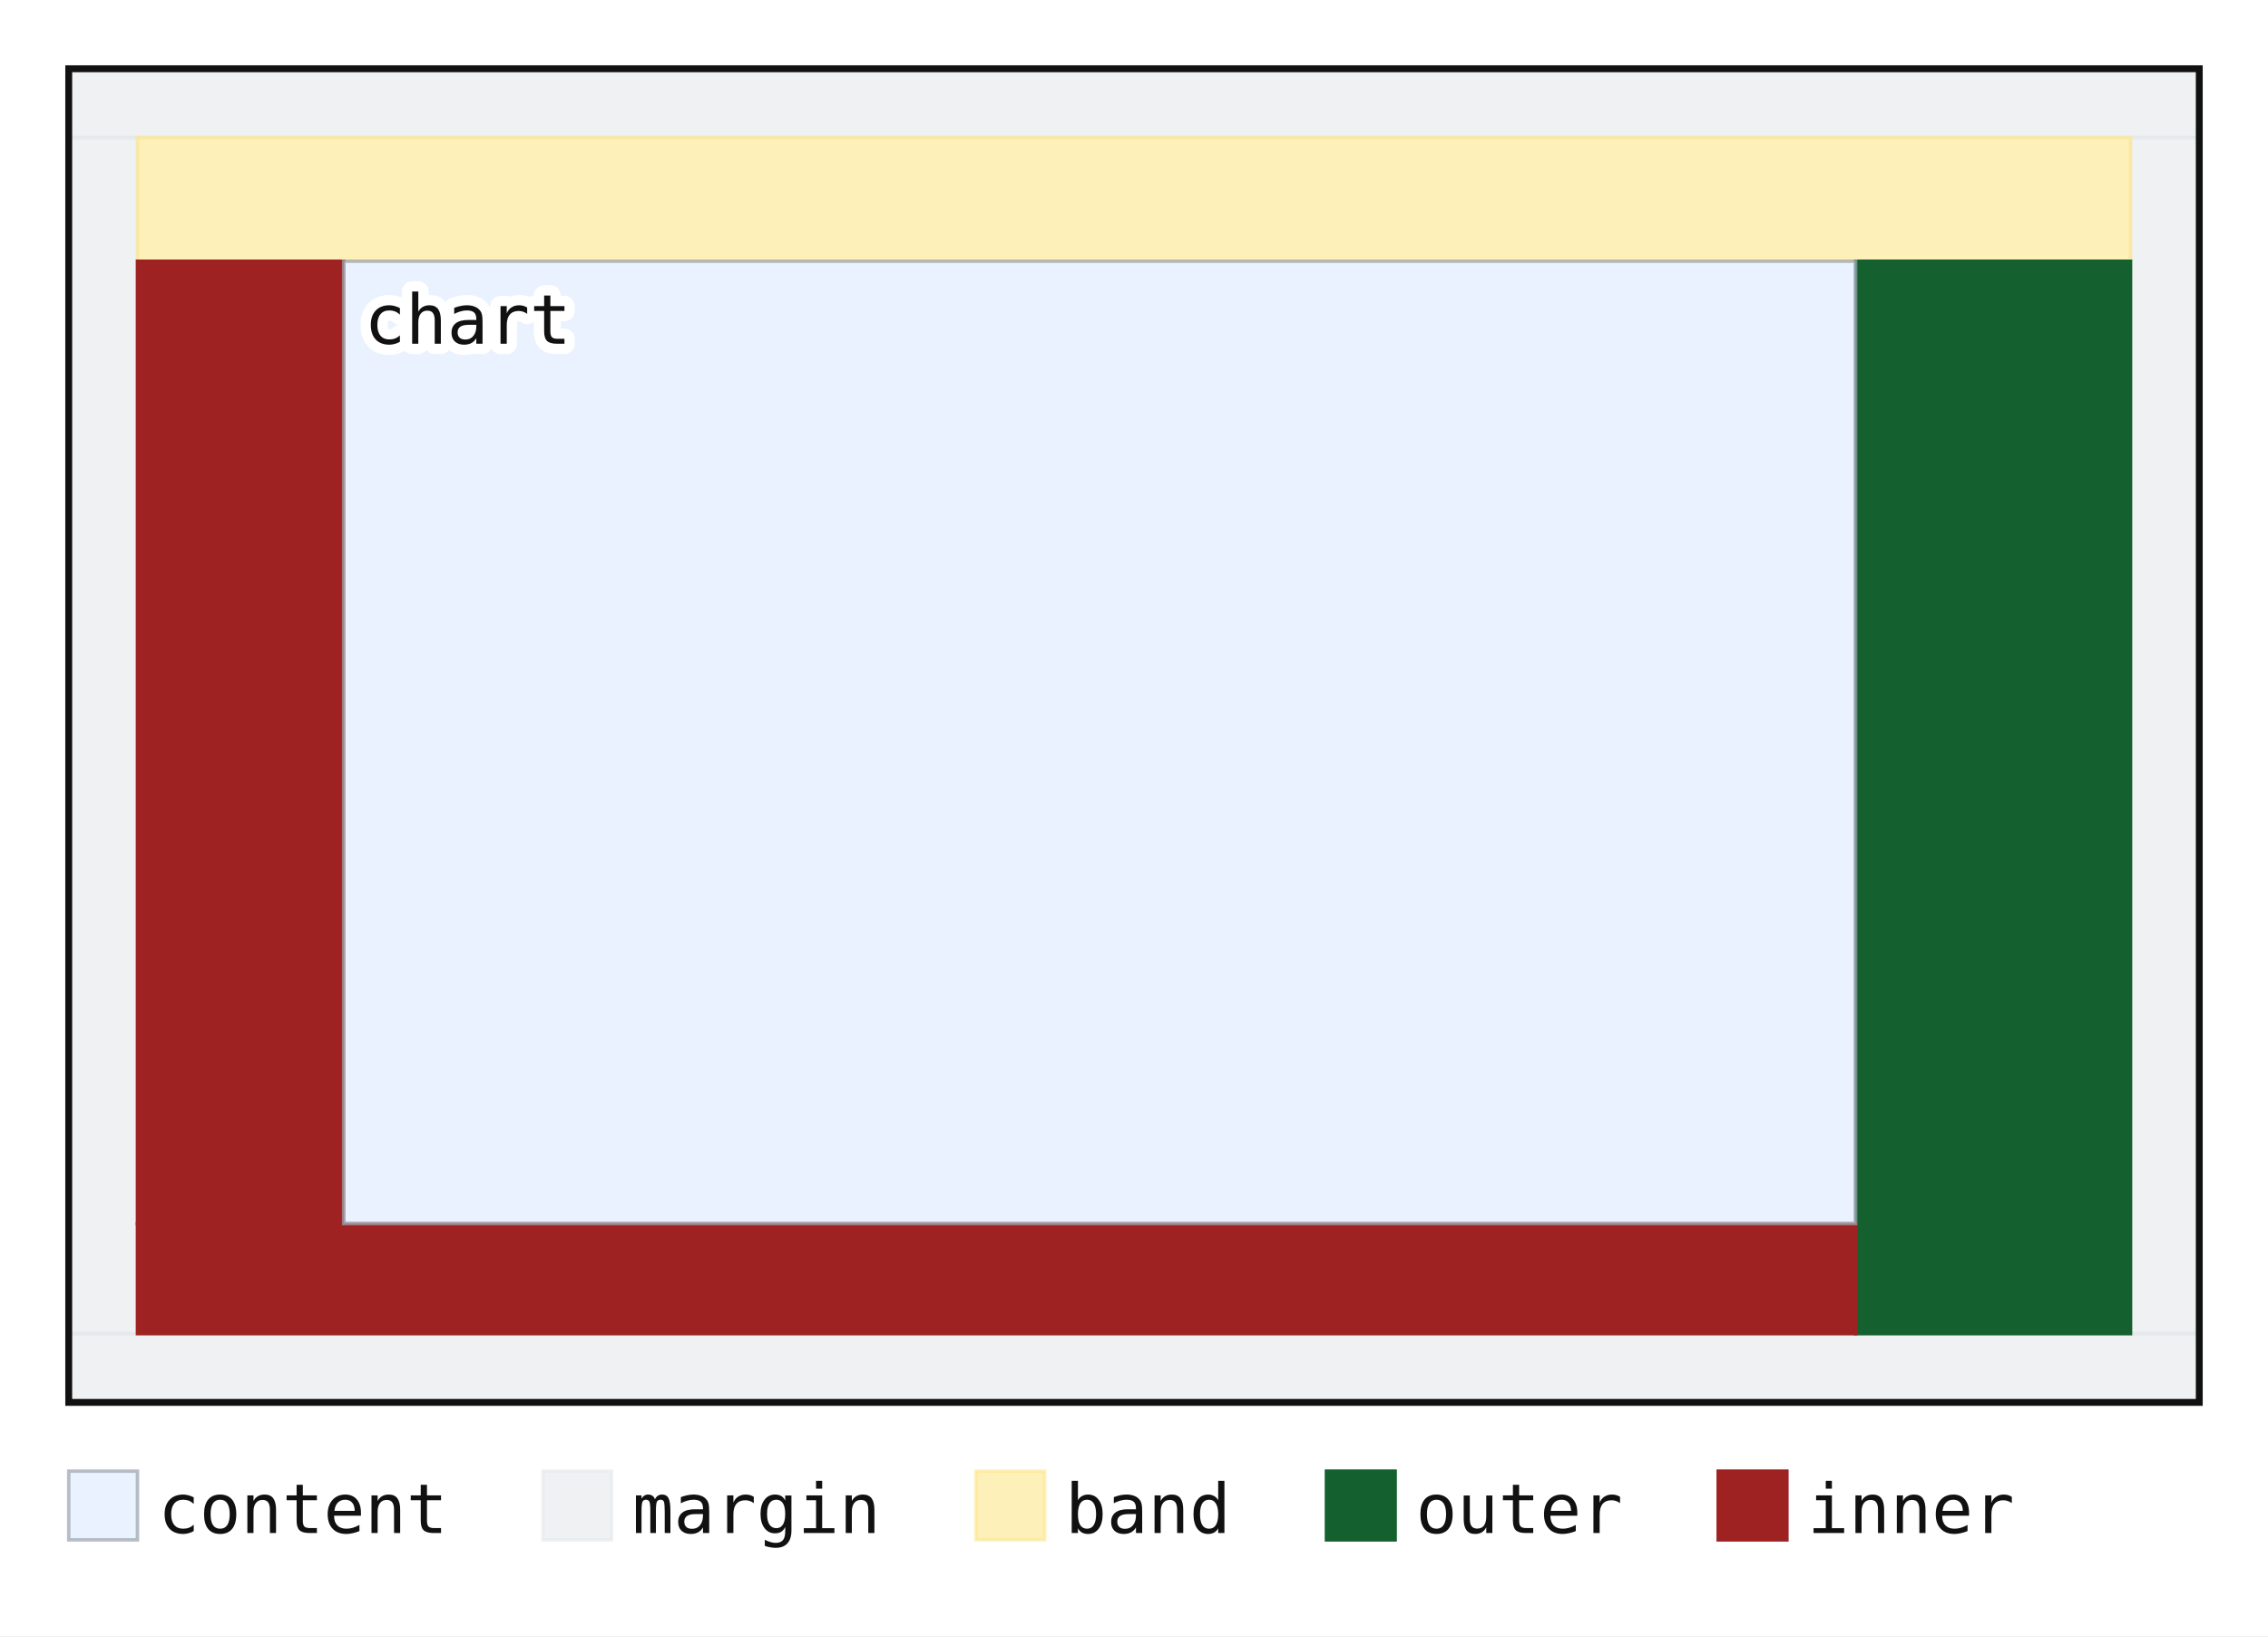
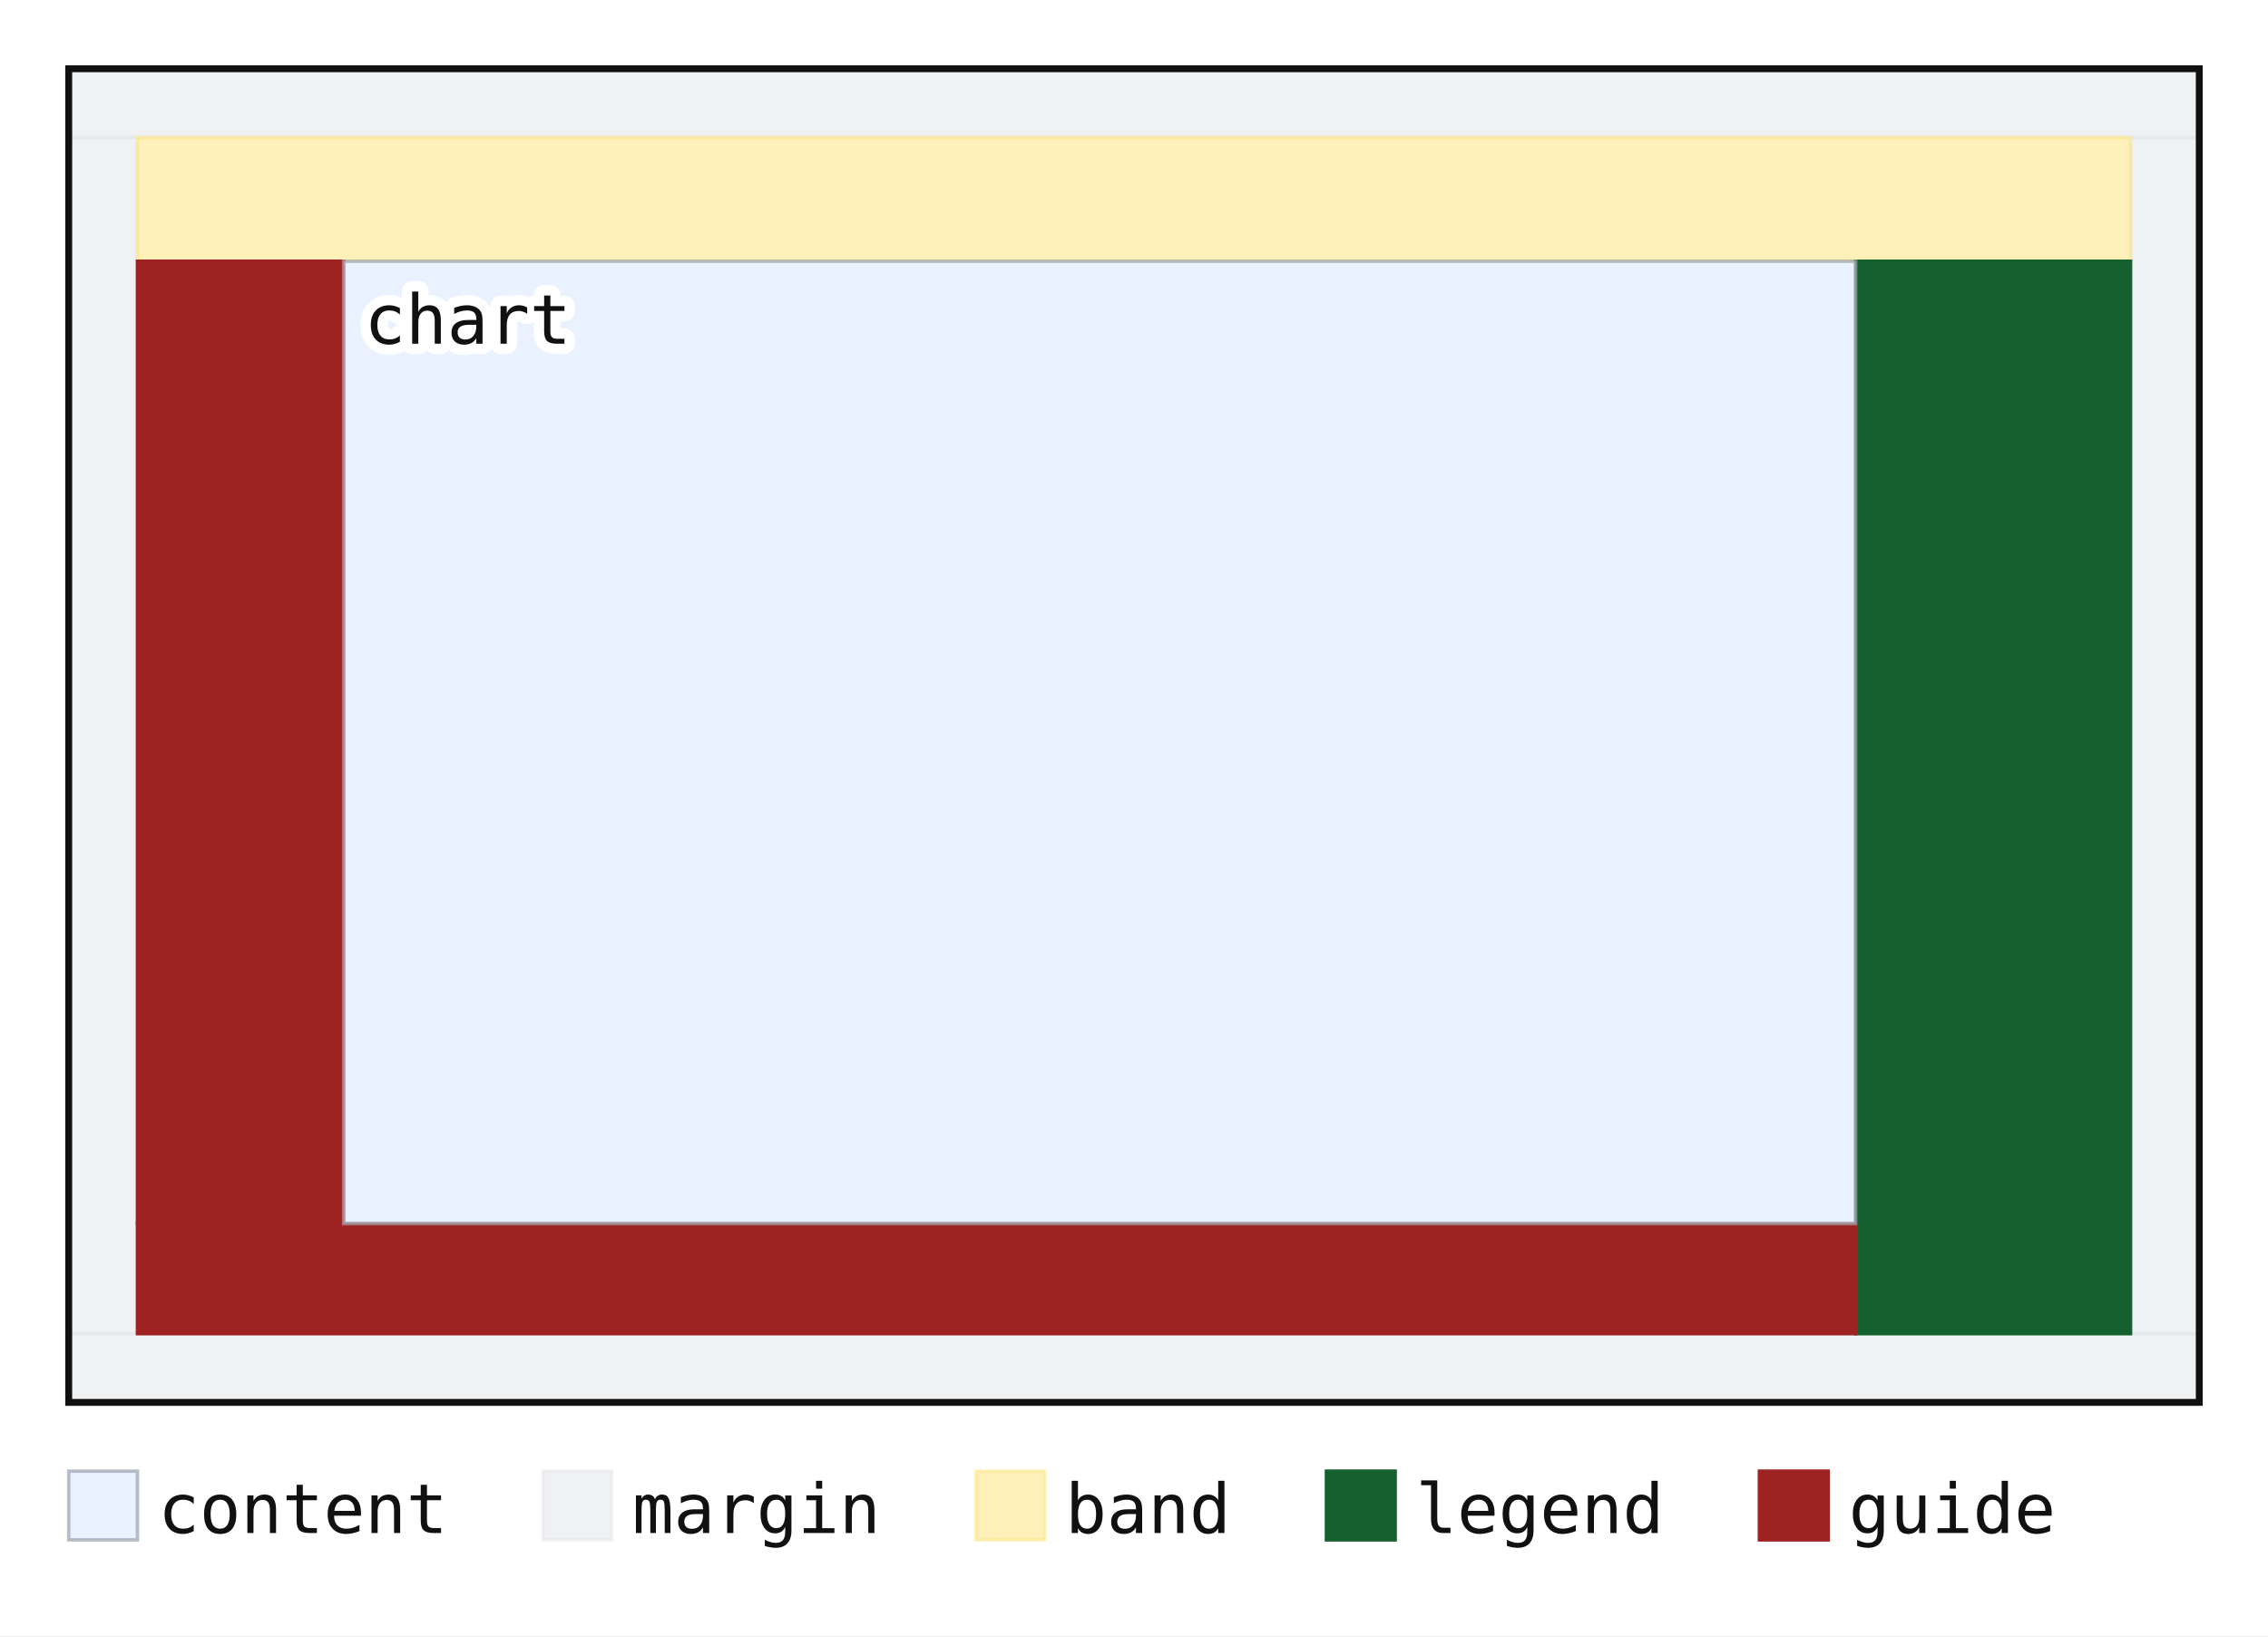
<svg xmlns="http://www.w3.org/2000/svg" viewBox="-10 -10 330 238" font-family="monospace" font-size="10">
  <rect x="-10" y="-10" width="330" height="238" fill="#ffffff" />
  <rect x="0" y="0" width="310" height="10" fill="#e5e7eb" fill-opacity="0.6" stroke="#e5e7eb" stroke-width="0.5" stroke-opacity="0.6" />
  <rect x="0" y="184" width="310" height="10" fill="#e5e7eb" fill-opacity="0.6" stroke="#e5e7eb" stroke-width="0.5" stroke-opacity="0.6" />
  <rect x="0" y="10" width="10" height="174" fill="#e5e7eb" fill-opacity="0.6" stroke="#e5e7eb" stroke-width="0.5" stroke-opacity="0.6" />
  <rect x="300" y="10" width="10" height="174" fill="#e5e7eb" fill-opacity="0.6" stroke="#e5e7eb" stroke-width="0.5" stroke-opacity="0.6" />
  <rect x="10" y="10" width="290" height="18" fill="#fde68a" fill-opacity="0.6" stroke="#fde68a" stroke-width="0.5" stroke-opacity="0.6" />
  <rect x="260" y="28" width="40" height="156" fill="#14602f" stroke="#14602f" stroke-width="0.5" />
  <rect x="10" y="168" width="250" height="16" fill="#9f2222" stroke="#9f2222" stroke-width="0.5" />
  <rect x="10" y="28" width="30" height="140" fill="#9f2222" stroke="#9f2222" stroke-width="0.5" />
  <rect x="40" y="28" width="220" height="140" fill="#dbeafe" fill-opacity="0.6" stroke="#9ca3af" stroke-width="0.5" stroke-opacity="0.7" />
  <text x="43" y="40" fill="#111111" stroke="#ffffff" stroke-width="3" stroke-linejoin="round" paint-order="stroke">chart</text>
  <rect x="0" y="204" width="10" height="10" fill="#dbeafe" fill-opacity="0.6" stroke="#9ca3af" stroke-width="0.5" stroke-opacity="0.7" />
  <text x="13" y="213" fill="#111111" stroke="#ffffff" stroke-width="3" stroke-linejoin="round" paint-order="stroke">content</text>
  <rect x="69" y="204" width="10" height="10" fill="#e5e7eb" fill-opacity="0.6" stroke="#e5e7eb" stroke-width="0.5" stroke-opacity="0.6" />
  <text x="82" y="213" fill="#111111" stroke="#ffffff" stroke-width="3" stroke-linejoin="round" paint-order="stroke">margin</text>
  <rect x="132" y="204" width="10" height="10" fill="#fde68a" fill-opacity="0.6" stroke="#fde68a" stroke-width="0.5" stroke-opacity="0.6" />
  <text x="145" y="213" fill="#111111" stroke="#ffffff" stroke-width="3" stroke-linejoin="round" paint-order="stroke">band</text>
  <rect x="183" y="204" width="10" height="10" fill="#14602f" stroke="#14602f" stroke-width="0.5" />
-   <text x="196" y="213" fill="#111111" stroke="#ffffff" stroke-width="3" stroke-linejoin="round" paint-order="stroke">outer</text>
-   <rect x="240" y="204" width="10" height="10" fill="#9f2222" stroke="#9f2222" stroke-width="0.5" />
-   <text x="253" y="213" fill="#111111" stroke="#ffffff" stroke-width="3" stroke-linejoin="round" paint-order="stroke">inner</text>
+   <text x="196" y="213" fill="#111111" stroke="#ffffff" stroke-width="3" stroke-linejoin="round" paint-order="stroke">legend</text>
+   <rect x="246" y="204" width="10" height="10" fill="#9f2222" stroke="#9f2222" stroke-width="0.5" />
+   <text x="259" y="213" fill="#111111" stroke="#ffffff" stroke-width="3" stroke-linejoin="round" paint-order="stroke">guide</text>
  <rect x="0" y="0" width="310" height="194" fill="none" stroke="#111111" stroke-width="1" />
</svg>
